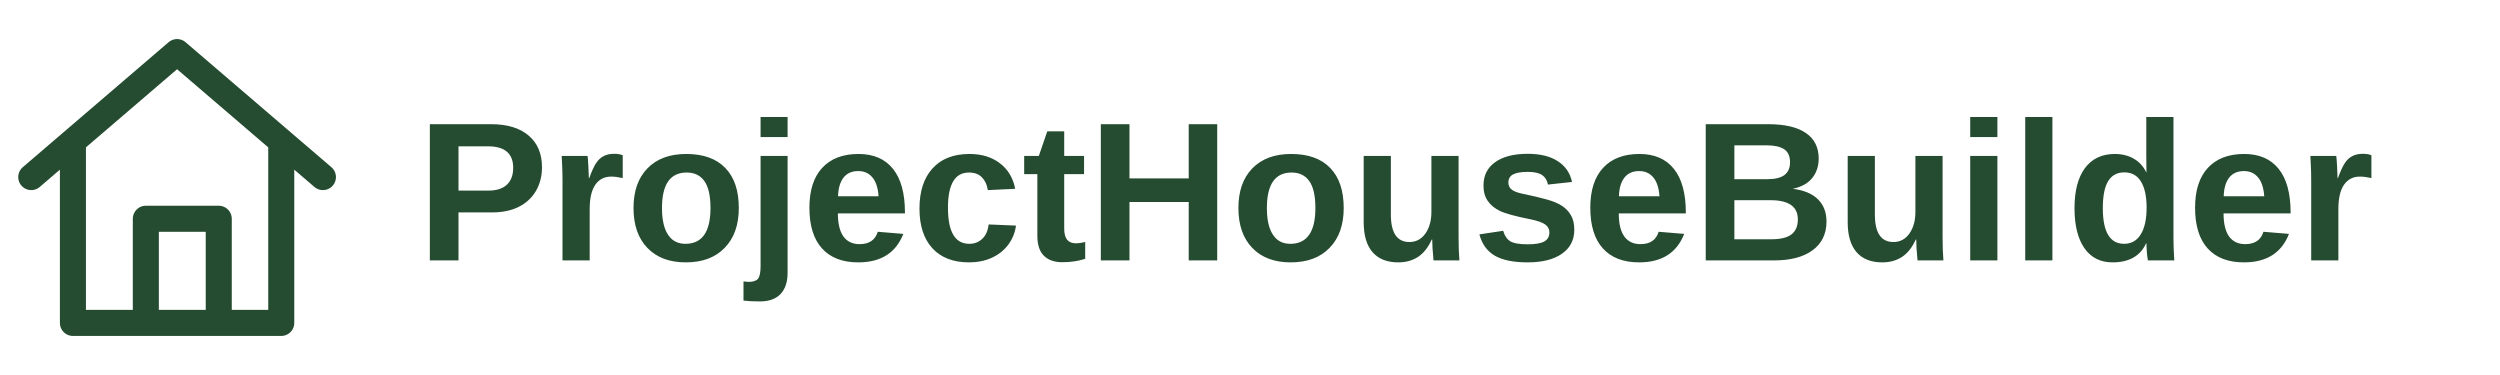
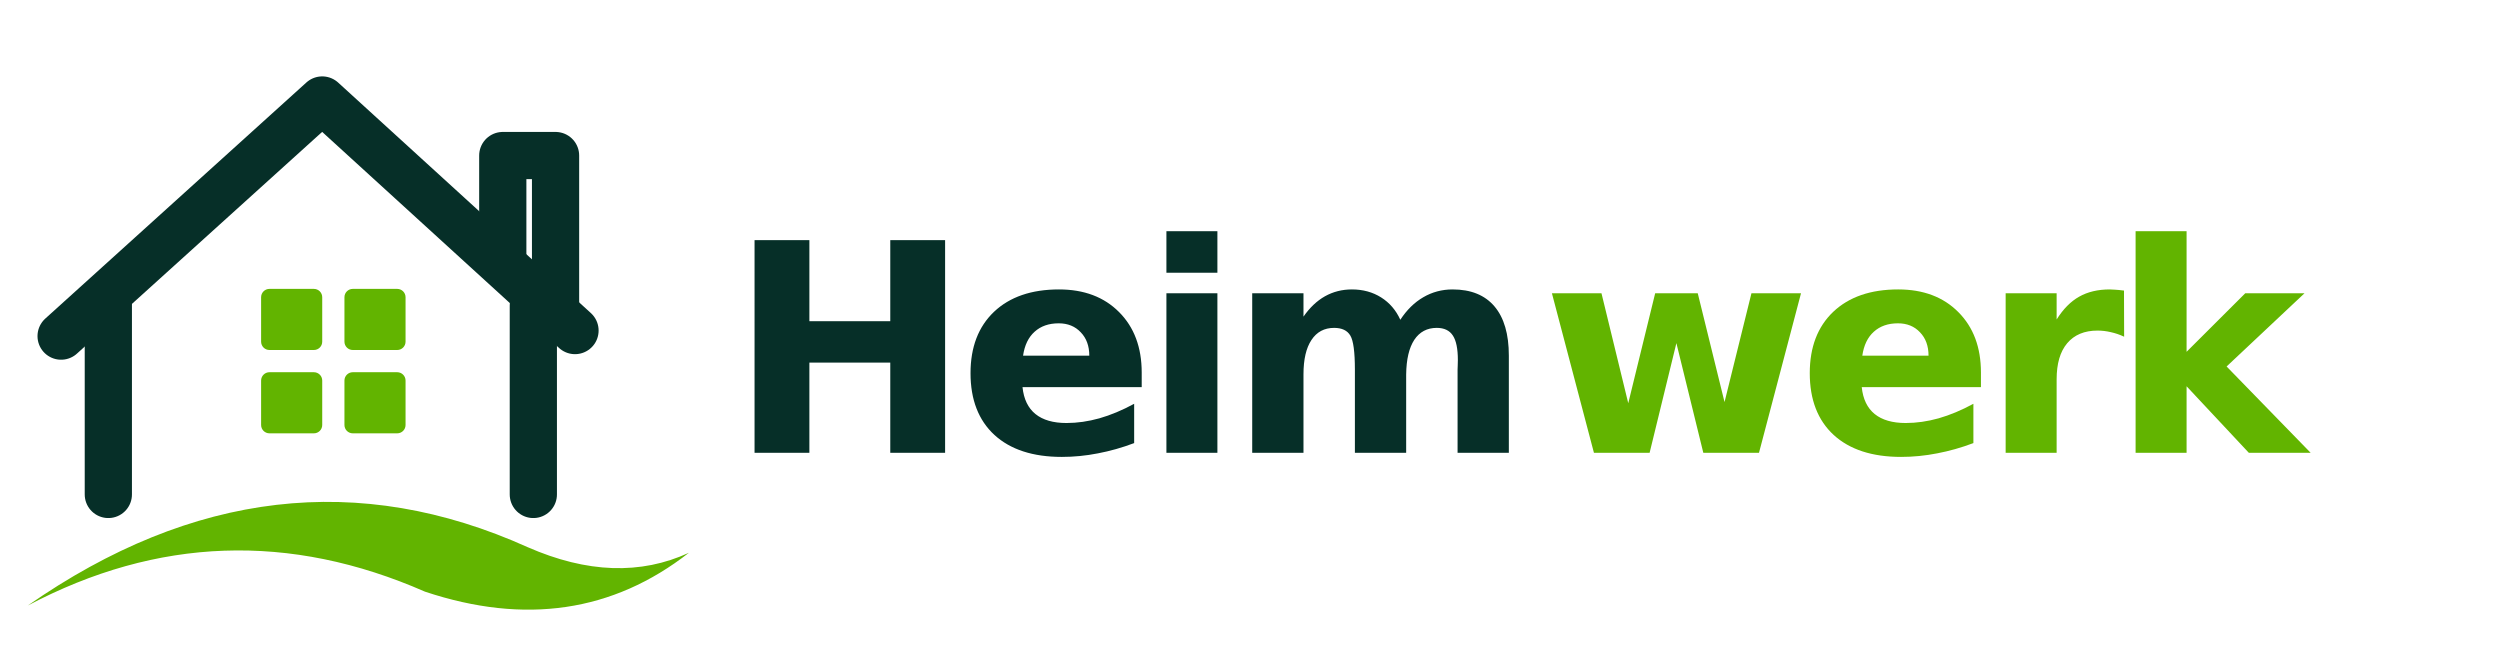
- <svg xmlns="http://www.w3.org/2000/svg" width="240" height="36" viewBox="0 0 240 36" role="img" aria-label="ProjectHouseBuilder">
-   <path d="M3 17 17 5l14 12M7 14v17h20V14M14 31V21h7v10" fill="none" stroke="#254c30" stroke-width="2.5" stroke-linecap="round" stroke-linejoin="round" />
-   <text x="40" y="25" font-family="Arial,sans-serif" font-size="19" font-weight="700" fill="#254c30">ProjectHouseBuilder</text>
+ <svg xmlns="http://www.w3.org/2000/svg" width="900" height="240" viewBox="0 0 900 240" version="1.1" id="svg8">
+   <defs id="defs8" />
+   <g fill="none" stroke="#062f28" stroke-width="17" stroke-linecap="round" stroke-linejoin="round" id="g4">
+     <path d="M22 121 L116 36 L207 119" id="path1" />
+     <path d="M181 94 V56 H200 V112" id="path2" />
+     <path d="M39 109 V178" id="path3" />
+     <path d="M192 110 V178" id="path4" />
+   </g>
+   <g fill="#62b400" id="g7">
+     <rect x="94" y="104" width="22" height="22" rx="3" id="rect4" />
+     <rect x="124" y="104" width="22" height="22" rx="3" id="rect5" />
+     <rect x="94" y="134" width="22" height="22" rx="3" id="rect6" />
+     <rect x="124" y="134" width="22" height="22" rx="3" id="rect7" />
+     <path d="M10 218 Q99 156 190 197 Q222 211 248 199 Q207 231 153 213 Q80 181 10 218Z" id="path7" />
+   </g>
+   <path d="m 271.639,86.455 h 19.739 v 29.172 h 29.121 V 86.455 H 340.237 V 163 h -19.739 v -32.454 h -29.121 V 163 h -19.739 z m 139.375,47.681 v 5.229 h -42.913 q 0.667,6.46 4.666,9.69 3.999,3.23 11.177,3.23 5.793,0 11.843,-1.692 6.101,-1.743 12.51,-5.229 v 14.15 q -6.511,2.461 -13.022,3.691 -6.511,1.282 -13.022,1.282 -15.586,0 -24.25,-7.896 -8.613,-7.947 -8.613,-22.251 0,-14.048 8.459,-22.097 8.511,-8.049 23.379,-8.049 13.535,0 21.636,8.152 8.152,8.152 8.152,21.79 z m -18.867,-6.101 q 0,-5.229 -3.076,-8.408 -3.025,-3.23 -7.947,-3.23 -5.332,0 -8.665,3.025 -3.333,2.974 -4.153,8.613 z m 27.761,-22.456 h 18.355 V 163 h -18.355 z m 0,-22.354 h 18.355 v 14.971 h -18.355 z m 84.209,31.89 q 3.486,-5.332 8.254,-8.101 4.819,-2.82 10.562,-2.82 9.895,0 15.073,6.101 5.178,6.101 5.178,17.739 V 163 h -18.457 v -29.941 q 0.051,-0.666 0.051,-1.384 0.051,-0.718 0.051,-2.051 0,-6.101 -1.794,-8.818 -1.794,-2.769 -5.793,-2.769 -5.229,0 -8.101,4.307 -2.82,4.307 -2.922,12.459 V 163 h -18.457 v -29.941 q 0,-9.536 -1.641,-12.253 -1.641,-2.769 -5.845,-2.769 -5.281,0 -8.152,4.358 -2.871,4.307 -2.871,12.356 V 163 h -18.457 v -57.422 h 18.457 v 8.408 q 3.384,-4.871 7.742,-7.332 4.409,-2.461 9.69,-2.461 5.947,0 10.51,2.871 4.563,2.871 6.921,8.049 z" id="text7" style="font-weight:bold;font-size:105px;font-family:'DejaVu Sans';letter-spacing:-5;fill:#062f28" aria-label="Heim" />
+   <path d="m 558.691,105.578 h 17.842 l 9.639,39.58 9.69,-39.58 h 15.33 l 9.639,39.17 9.69,-39.17 h 17.842 L 633.237,163 H 613.191 L 603.501,123.522 593.862,163 h -20.046 z m 154.448,28.557 v 5.229 h -42.913 q 0.666,6.46 4.666,9.69 3.999,3.23 11.177,3.23 5.793,0 11.843,-1.692 6.101,-1.743 12.51,-5.229 v 14.15 q -6.511,2.461 -13.022,3.691 -6.511,1.282 -13.022,1.282 -15.586,0 -24.25,-7.896 -8.613,-7.947 -8.613,-22.251 0,-14.048 8.459,-22.097 8.511,-8.049 23.379,-8.049 13.535,0 21.636,8.152 8.152,8.152 8.152,21.79 z m -18.867,-6.101 q 0,-5.229 -3.076,-8.408 -3.025,-3.23 -7.947,-3.23 -5.332,0 -8.665,3.025 -3.333,2.974 -4.153,8.613 z m 70.417,-6.819 q -2.41,-1.128 -4.819,-1.641 -2.358,-0.564 -4.768,-0.564 -7.075,0 -10.92,4.563 -3.794,4.512 -3.794,12.971 V 163 h -18.354 v -57.422 h 18.354 v 9.434 q 3.538,-5.64 8.101,-8.203 4.614,-2.615 11.023,-2.615 0.923,0 2,0.103 1.077,0.051 3.127,0.308 z m 4.126,-37.991 h 18.354 V 126.65 l 21.123,-21.072 h 21.328 L 801.577,131.931 831.826,163 H 809.575 L 787.17,139.057 V 163 h -18.354 z" id="text8" style="font-weight:bold;font-size:105px;font-family:'DejaVu Sans';letter-spacing:-5;fill:#62b400" aria-label="werk" />
</svg>
